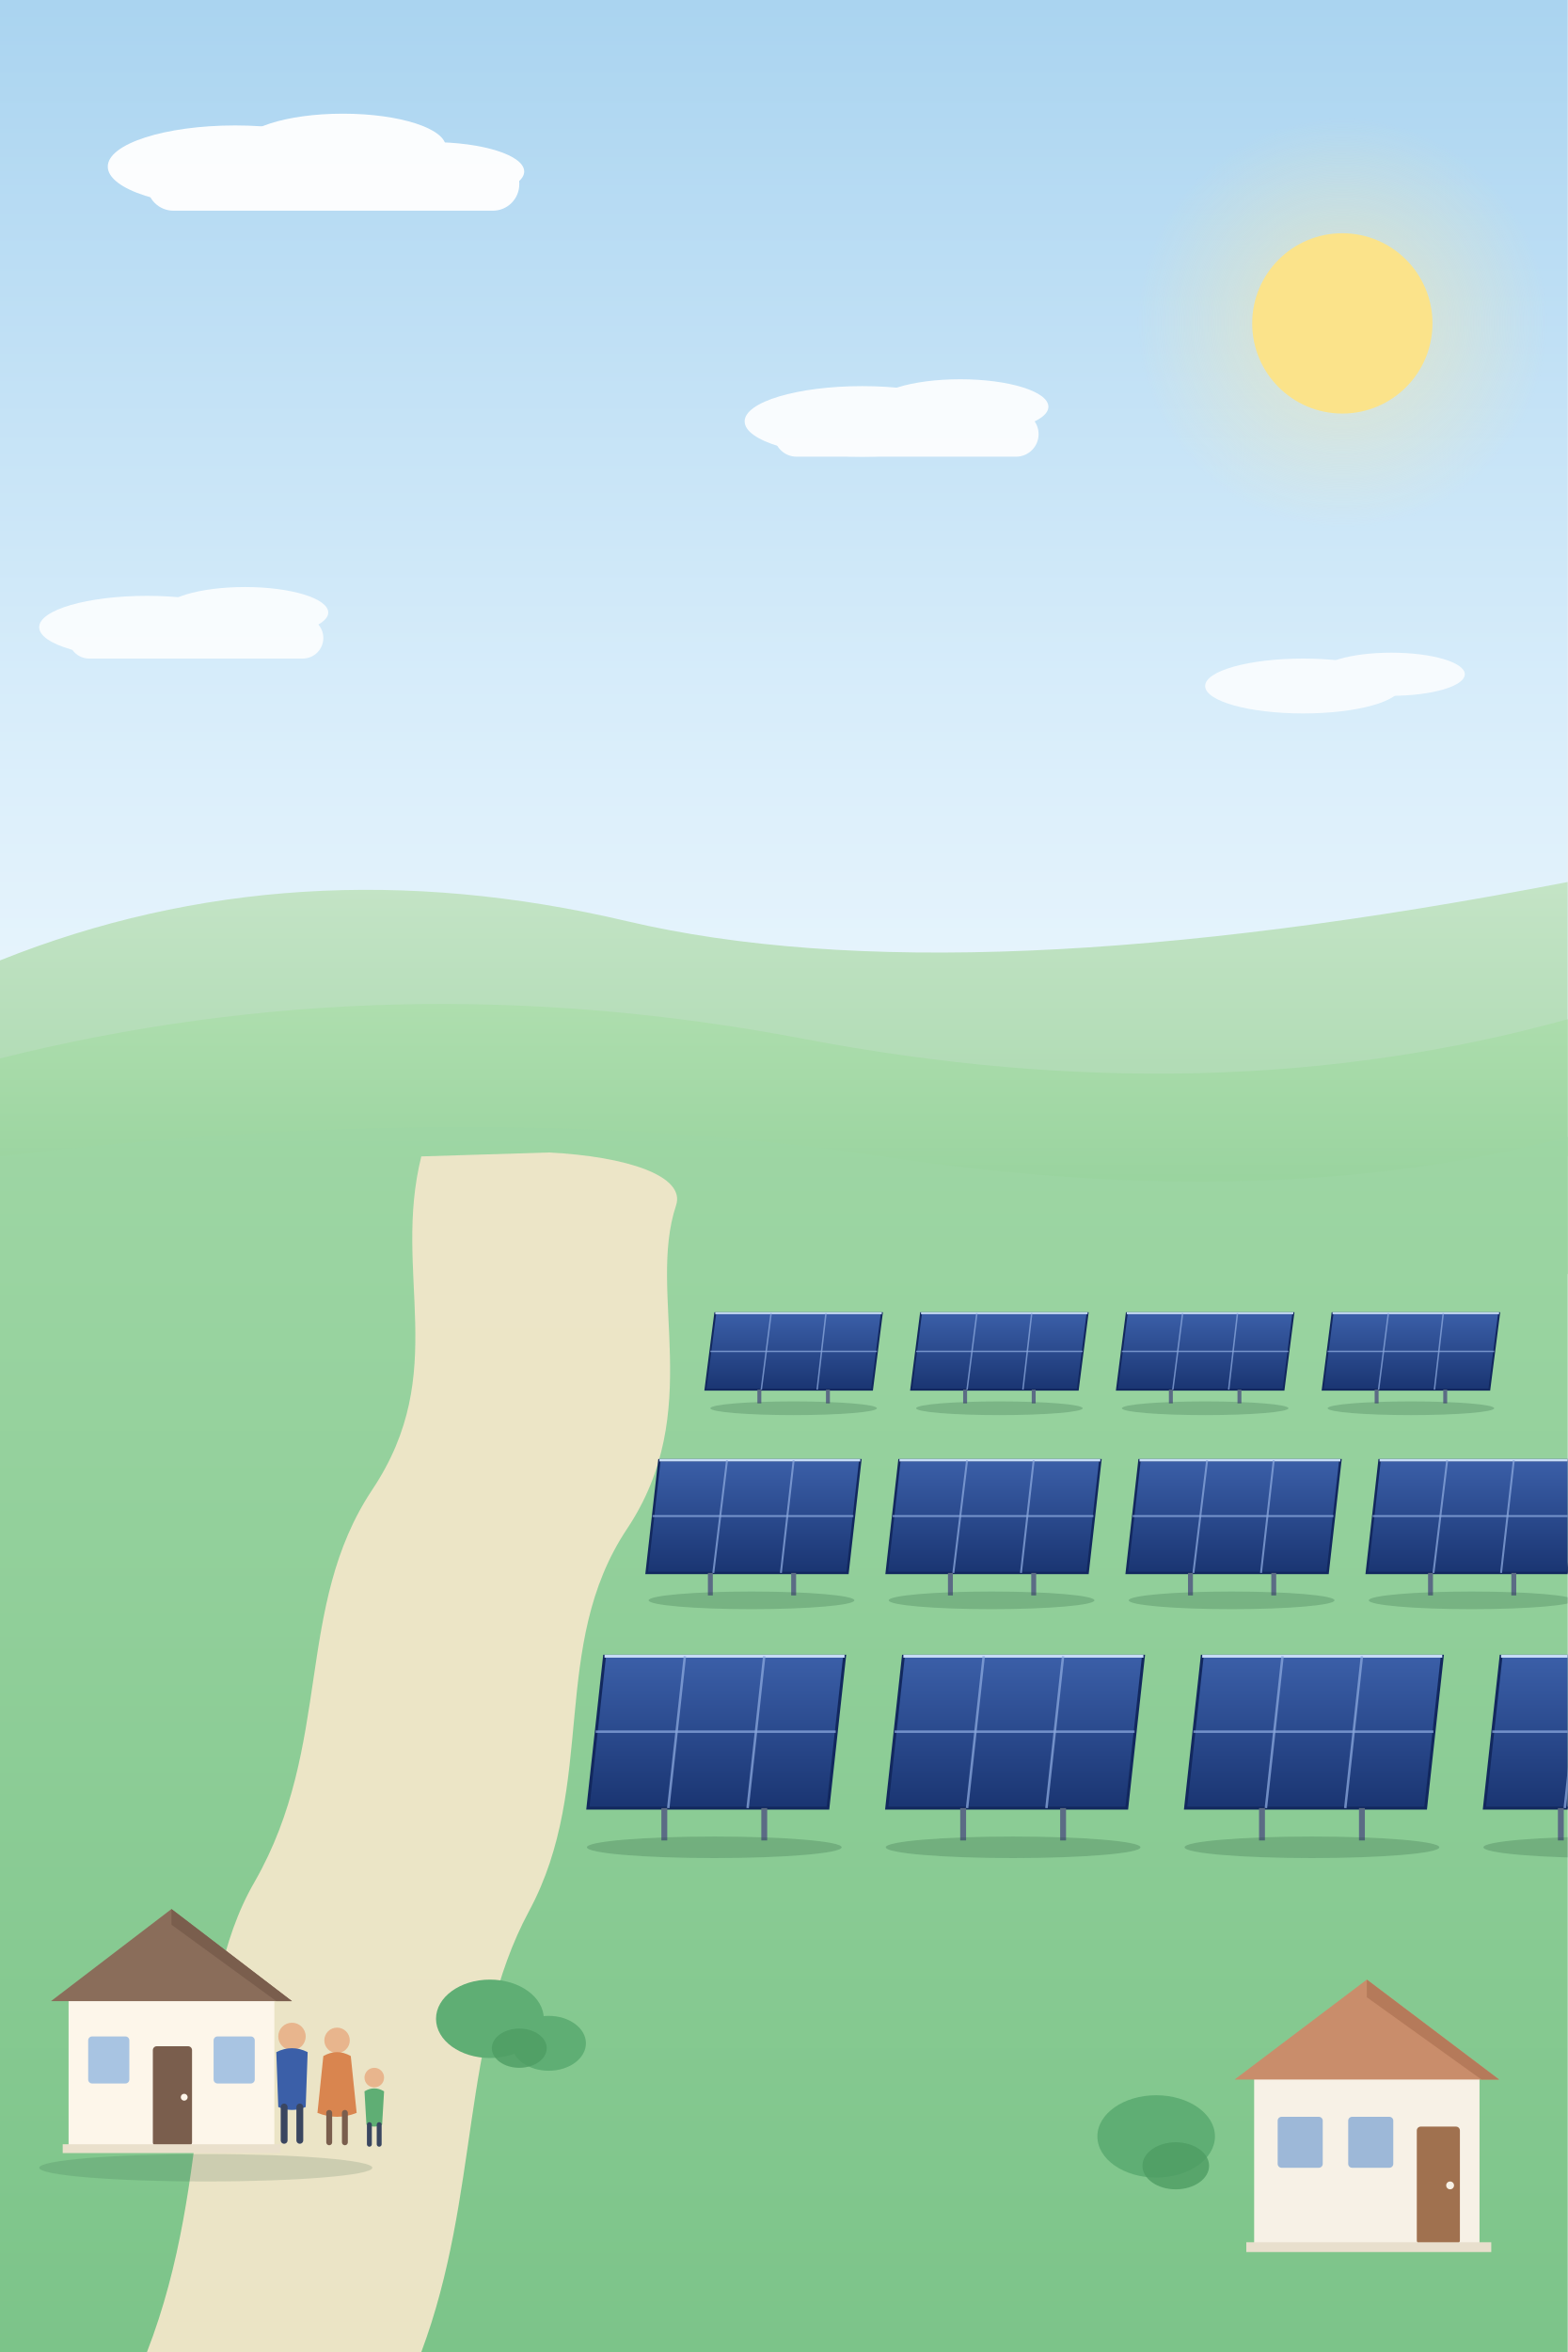
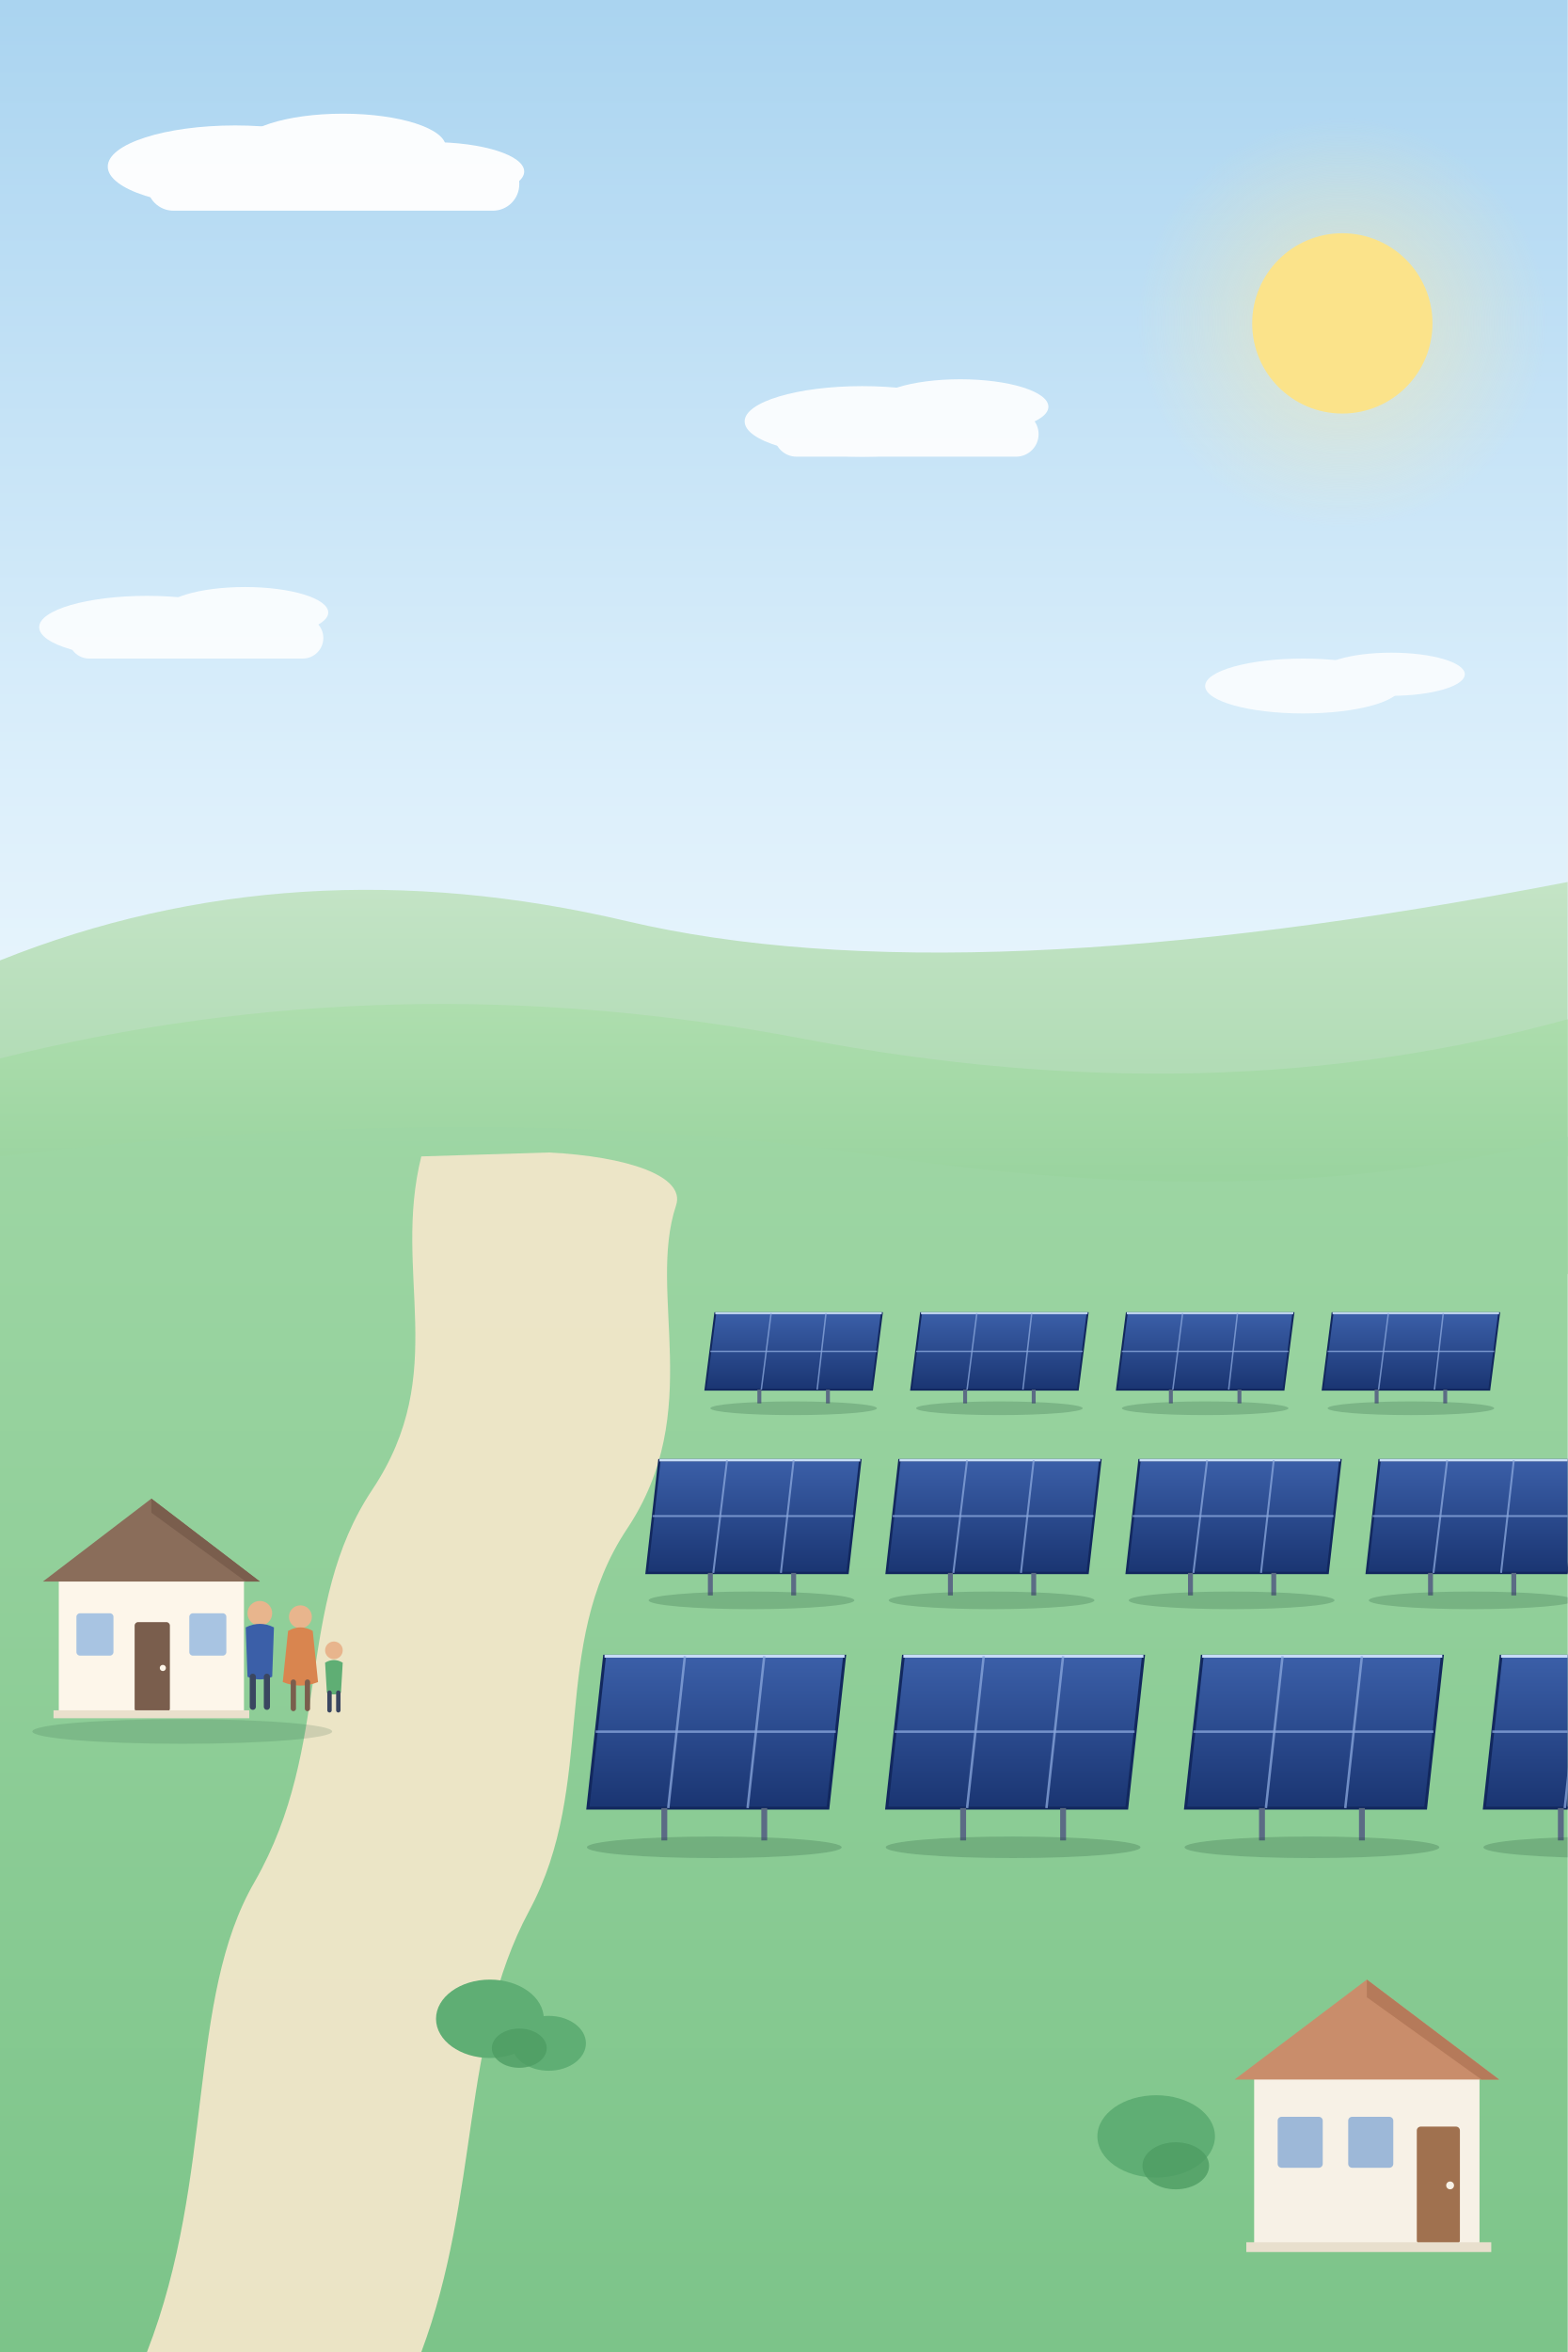
<svg xmlns="http://www.w3.org/2000/svg" width="1600" height="2400" viewBox="0 0 1600 2400" preserveAspectRatio="xMidYMin slice">
  <defs>
    <linearGradient id="sky" x1="0" y1="0" x2="0" y2="1">
      <stop offset="0" stop-color="#aad4f0" />
      <stop offset="0.6" stop-color="#d6ecfa" />
      <stop offset="1" stop-color="#eef8fd" />
    </linearGradient>
    <radialGradient id="sunglow" cx="0.5" cy="0.5" r="0.5">
      <stop offset="0" stop-color="#fce9a8" stop-opacity="0.55" />
      <stop offset="1" stop-color="#fce9a8" stop-opacity="0" />
    </radialGradient>
    <linearGradient id="hillA" x1="0" y1="0" x2="0" y2="1">
      <stop offset="0" stop-color="#c4e4c6" />
      <stop offset="1" stop-color="#a9d8ae" />
    </linearGradient>
    <linearGradient id="hillB" x1="0" y1="0" x2="0" y2="1">
      <stop offset="0" stop-color="#aedeae" />
      <stop offset="1" stop-color="#8fce97" />
    </linearGradient>
    <linearGradient id="meadow" x1="0" y1="0" x2="0" y2="1">
      <stop offset="0" stop-color="#9ed6a4" />
      <stop offset="1" stop-color="#7cc489" />
    </linearGradient>
    <linearGradient id="pcell" x1="0" y1="0" x2="0" y2="1">
      <stop offset="0" stop-color="#3b5fa8" />
      <stop offset="1" stop-color="#1a3572" />
    </linearGradient>
    <g id="pvA">
      <polygon points="10,0 180,0 170,78 0,78" fill="url(#pcell)" stroke="#12285e" stroke-width="2" />
      <line x1="10" y1="0" x2="180" y2="0" stroke="#c7dcf7" stroke-width="2" />
      <line x1="67" y1="0" x2="57" y2="78" stroke="#8ba8dd" stroke-width="1.5" opacity="0.75" />
      <line x1="123" y1="0" x2="114" y2="78" stroke="#8ba8dd" stroke-width="1.5" opacity="0.75" />
      <line x1="5" y1="39" x2="175" y2="39" stroke="#8ba8dd" stroke-width="1.5" opacity="0.75" />
      <line x1="55" y1="78" x2="55" y2="92" stroke="#5b6b85" stroke-width="4" />
      <line x1="125" y1="78" x2="125" y2="92" stroke="#5b6b85" stroke-width="4" />
      <ellipse cx="90" cy="97" rx="85" ry="7" fill="#1c4d33" opacity="0.22" />
    </g>
    <g id="pvB">
      <polygon points="13,0 218,0 205,115 0,115" fill="url(#pcell)" stroke="#12285e" stroke-width="2.5" />
      <line x1="13" y1="0" x2="218" y2="0" stroke="#c7dcf7" stroke-width="2.5" />
      <line x1="82" y1="0" x2="68" y2="115" stroke="#8ba8dd" stroke-width="2" opacity="0.75" />
      <line x1="150" y1="0" x2="137" y2="115" stroke="#8ba8dd" stroke-width="2" opacity="0.75" />
      <line x1="6" y1="57" x2="211" y2="57" stroke="#8ba8dd" stroke-width="2" opacity="0.75" />
      <line x1="65" y1="115" x2="65" y2="138" stroke="#5b6b85" stroke-width="5" />
      <line x1="150" y1="115" x2="150" y2="138" stroke="#5b6b85" stroke-width="5" />
      <ellipse cx="107" cy="143" rx="105" ry="9" fill="#1c4d33" opacity="0.22" />
    </g>
    <g id="pvC">
      <polygon points="17,0 262,0 245,155 0,155" fill="url(#pcell)" stroke="#12285e" stroke-width="3" />
      <line x1="17" y1="0" x2="262" y2="0" stroke="#c7dcf7" stroke-width="3" />
      <line x1="99" y1="0" x2="82" y2="155" stroke="#8ba8dd" stroke-width="2.5" opacity="0.75" />
      <line x1="180" y1="0" x2="163" y2="155" stroke="#8ba8dd" stroke-width="2.5" opacity="0.75" />
      <line x1="8" y1="77" x2="253" y2="77" stroke="#8ba8dd" stroke-width="2.5" opacity="0.75" />
      <line x1="78" y1="155" x2="78" y2="188" stroke="#5b6b85" stroke-width="6" />
      <line x1="180" y1="155" x2="180" y2="188" stroke="#5b6b85" stroke-width="6" />
      <ellipse cx="129" cy="195" rx="130" ry="11" fill="#1c4d33" opacity="0.22" />
    </g>
  </defs>
  <rect width="1600" height="1150" fill="url(#sky)" />
  <circle cx="1370" cy="330" r="210" fill="url(#sunglow)" />
  <circle cx="1370" cy="330" r="92" fill="#fbe38a" />
  <g fill="#ffffff">
    <g opacity="0.95">
      <ellipse cx="240" cy="170" rx="130" ry="42" />
      <ellipse cx="350" cy="150" rx="105" ry="34" />
      <ellipse cx="440" cy="175" rx="95" ry="30" />
      <rect x="150" y="160" width="380" height="55" rx="27" />
    </g>
    <g opacity="0.9">
      <ellipse cx="880" cy="430" rx="120" ry="36" />
      <ellipse cx="980" cy="415" rx="90" ry="28" />
      <rect x="790" y="420" width="270" height="46" rx="23" />
    </g>
    <g opacity="0.85">
      <ellipse cx="150" cy="640" rx="110" ry="32" />
      <ellipse cx="250" cy="625" rx="85" ry="26" />
      <rect x="70" y="630" width="260" height="42" rx="21" />
    </g>
    <g opacity="0.8">
      <ellipse cx="1330" cy="700" rx="100" ry="28" />
      <ellipse cx="1420" cy="688" rx="75" ry="22" />
    </g>
  </g>
  <path d="M0 980 Q 300 860 640 940 T 1600 900 L1600 1180 L0 1180 Z" fill="url(#hillA)" />
  <path d="M0 1080 Q 400 980 820 1060 T 1600 1040 L1600 1300 L0 1300 Z" fill="url(#hillB)" />
  <path d="M0 1180 Q 500 1120 900 1180 T 1600 1160 L1600 2400 L0 2400 Z" fill="url(#meadow)" />
  <path d="M430 1180          C 400 1300, 460 1400, 380 1520          C 300 1640, 340 1780, 260 1920          C 190 2040, 220 2220, 150 2400          L 430 2400          C 490 2240, 470 2080, 540 1950          C 610 1820, 560 1680, 640 1560          C 720 1440, 660 1320, 690 1230          C 700 1200, 640 1180, 560 1176          Z" fill="#f0e6c8" opacity="0.95" />
  <g>
    <use href="#pvA" x="720" y="1340" />
    <use href="#pvA" x="930" y="1340" />
    <use href="#pvA" x="1140" y="1340" />
    <use href="#pvA" x="1350" y="1340" />
    <use href="#pvB" x="660" y="1490" />
    <use href="#pvB" x="905" y="1490" />
    <use href="#pvB" x="1150" y="1490" />
    <use href="#pvB" x="1395" y="1490" />
    <use href="#pvC" x="600" y="1690" />
    <use href="#pvC" x="905" y="1690" />
    <use href="#pvC" x="1210" y="1690" />
    <use href="#pvC" x="1515" y="1690" />
  </g>
  <g fill="#5fae74">
    <ellipse cx="500" cy="2060" rx="55" ry="40" />
    <ellipse cx="560" cy="2085" rx="38" ry="28" />
    <ellipse cx="1180" cy="2180" rx="60" ry="42" />
  </g>
  <g fill="#4d9c63" opacity="0.8">
    <ellipse cx="530" cy="2090" rx="28" ry="20" />
    <ellipse cx="1200" cy="2210" rx="34" ry="24" />
  </g>
-   <g transform="translate(70,1960)">
+   <g transform="translate(60,1540) scale(0.9)">
    <ellipse cx="140" cy="252" rx="170" ry="14" fill="#1c4d33" opacity="0.15" />
    <rect x="0" y="80" width="210" height="150" fill="#fdf6ea" />
    <polygon points="-18,82 105,-12 228,82" fill="#8a6d5a" />
    <polygon points="105,-12 228,82 212,82 105,4" fill="#7a5e4d" />
    <rect x="20" y="118" width="42" height="48" rx="4" fill="#a8c4e2" />
    <rect x="148" y="118" width="42" height="48" rx="4" fill="#a8c4e2" />
    <rect x="86" y="128" width="40" height="102" rx="4" fill="#7a5e4d" />
    <circle cx="118" cy="180" r="3.5" fill="#fdf6ea" />
    <rect x="-6" y="228" width="222" height="9" fill="#eae0cc" />
    <g transform="translate(228,118)">
      <circle cx="0" cy="0" r="14" fill="#e8b58d" />
      <path d="M-16 16 Q0 8 16 16 L14 72 Q0 78 -14 72 Z" fill="#3b5fa8" />
      <line x1="-8" y1="72" x2="-8" y2="106" stroke="#3a4660" stroke-width="7" stroke-linecap="round" />
      <line x1="8" y1="72" x2="8" y2="106" stroke="#3a4660" stroke-width="7" stroke-linecap="round" />
      <circle cx="46" cy="4" r="13" fill="#e8b58d" />
      <path d="M32 20 Q46 12 60 20 L66 78 Q46 86 26 78 Z" fill="#d9854f" />
      <line x1="38" y1="78" x2="38" y2="108" stroke="#7a5e4d" stroke-width="6" stroke-linecap="round" />
      <line x1="54" y1="78" x2="54" y2="108" stroke="#7a5e4d" stroke-width="6" stroke-linecap="round" />
      <circle cx="84" cy="42" r="10" fill="#e8b58d" />
      <path d="M74 56 Q84 50 94 56 L92 90 Q84 94 76 90 Z" fill="#5fae74" />
      <line x1="79" y1="90" x2="79" y2="110" stroke="#3a4660" stroke-width="5" stroke-linecap="round" />
      <line x1="89" y1="90" x2="89" y2="110" stroke="#3a4660" stroke-width="5" stroke-linecap="round" />
    </g>
  </g>
  <g transform="translate(1280,2030)">
    <rect x="0" y="90" width="230" height="170" fill="#f7f1e6" />
    <polygon points="-20,92 115,-10 250,92" fill="#c98d6b" />
    <polygon points="115,-10 250,92 232,92 115,8" fill="#b57a5a" />
    <rect x="24" y="130" width="46" height="52" rx="4" fill="#9db8d8" />
    <rect x="96" y="130" width="46" height="52" rx="4" fill="#9db8d8" />
    <rect x="166" y="140" width="44" height="120" rx="4" fill="#a0714f" />
    <circle cx="200" cy="200" r="4" fill="#f7f1e6" />
    <rect x="-8" y="258" width="250" height="10" fill="#e8dfcd" />
  </g>
</svg>
